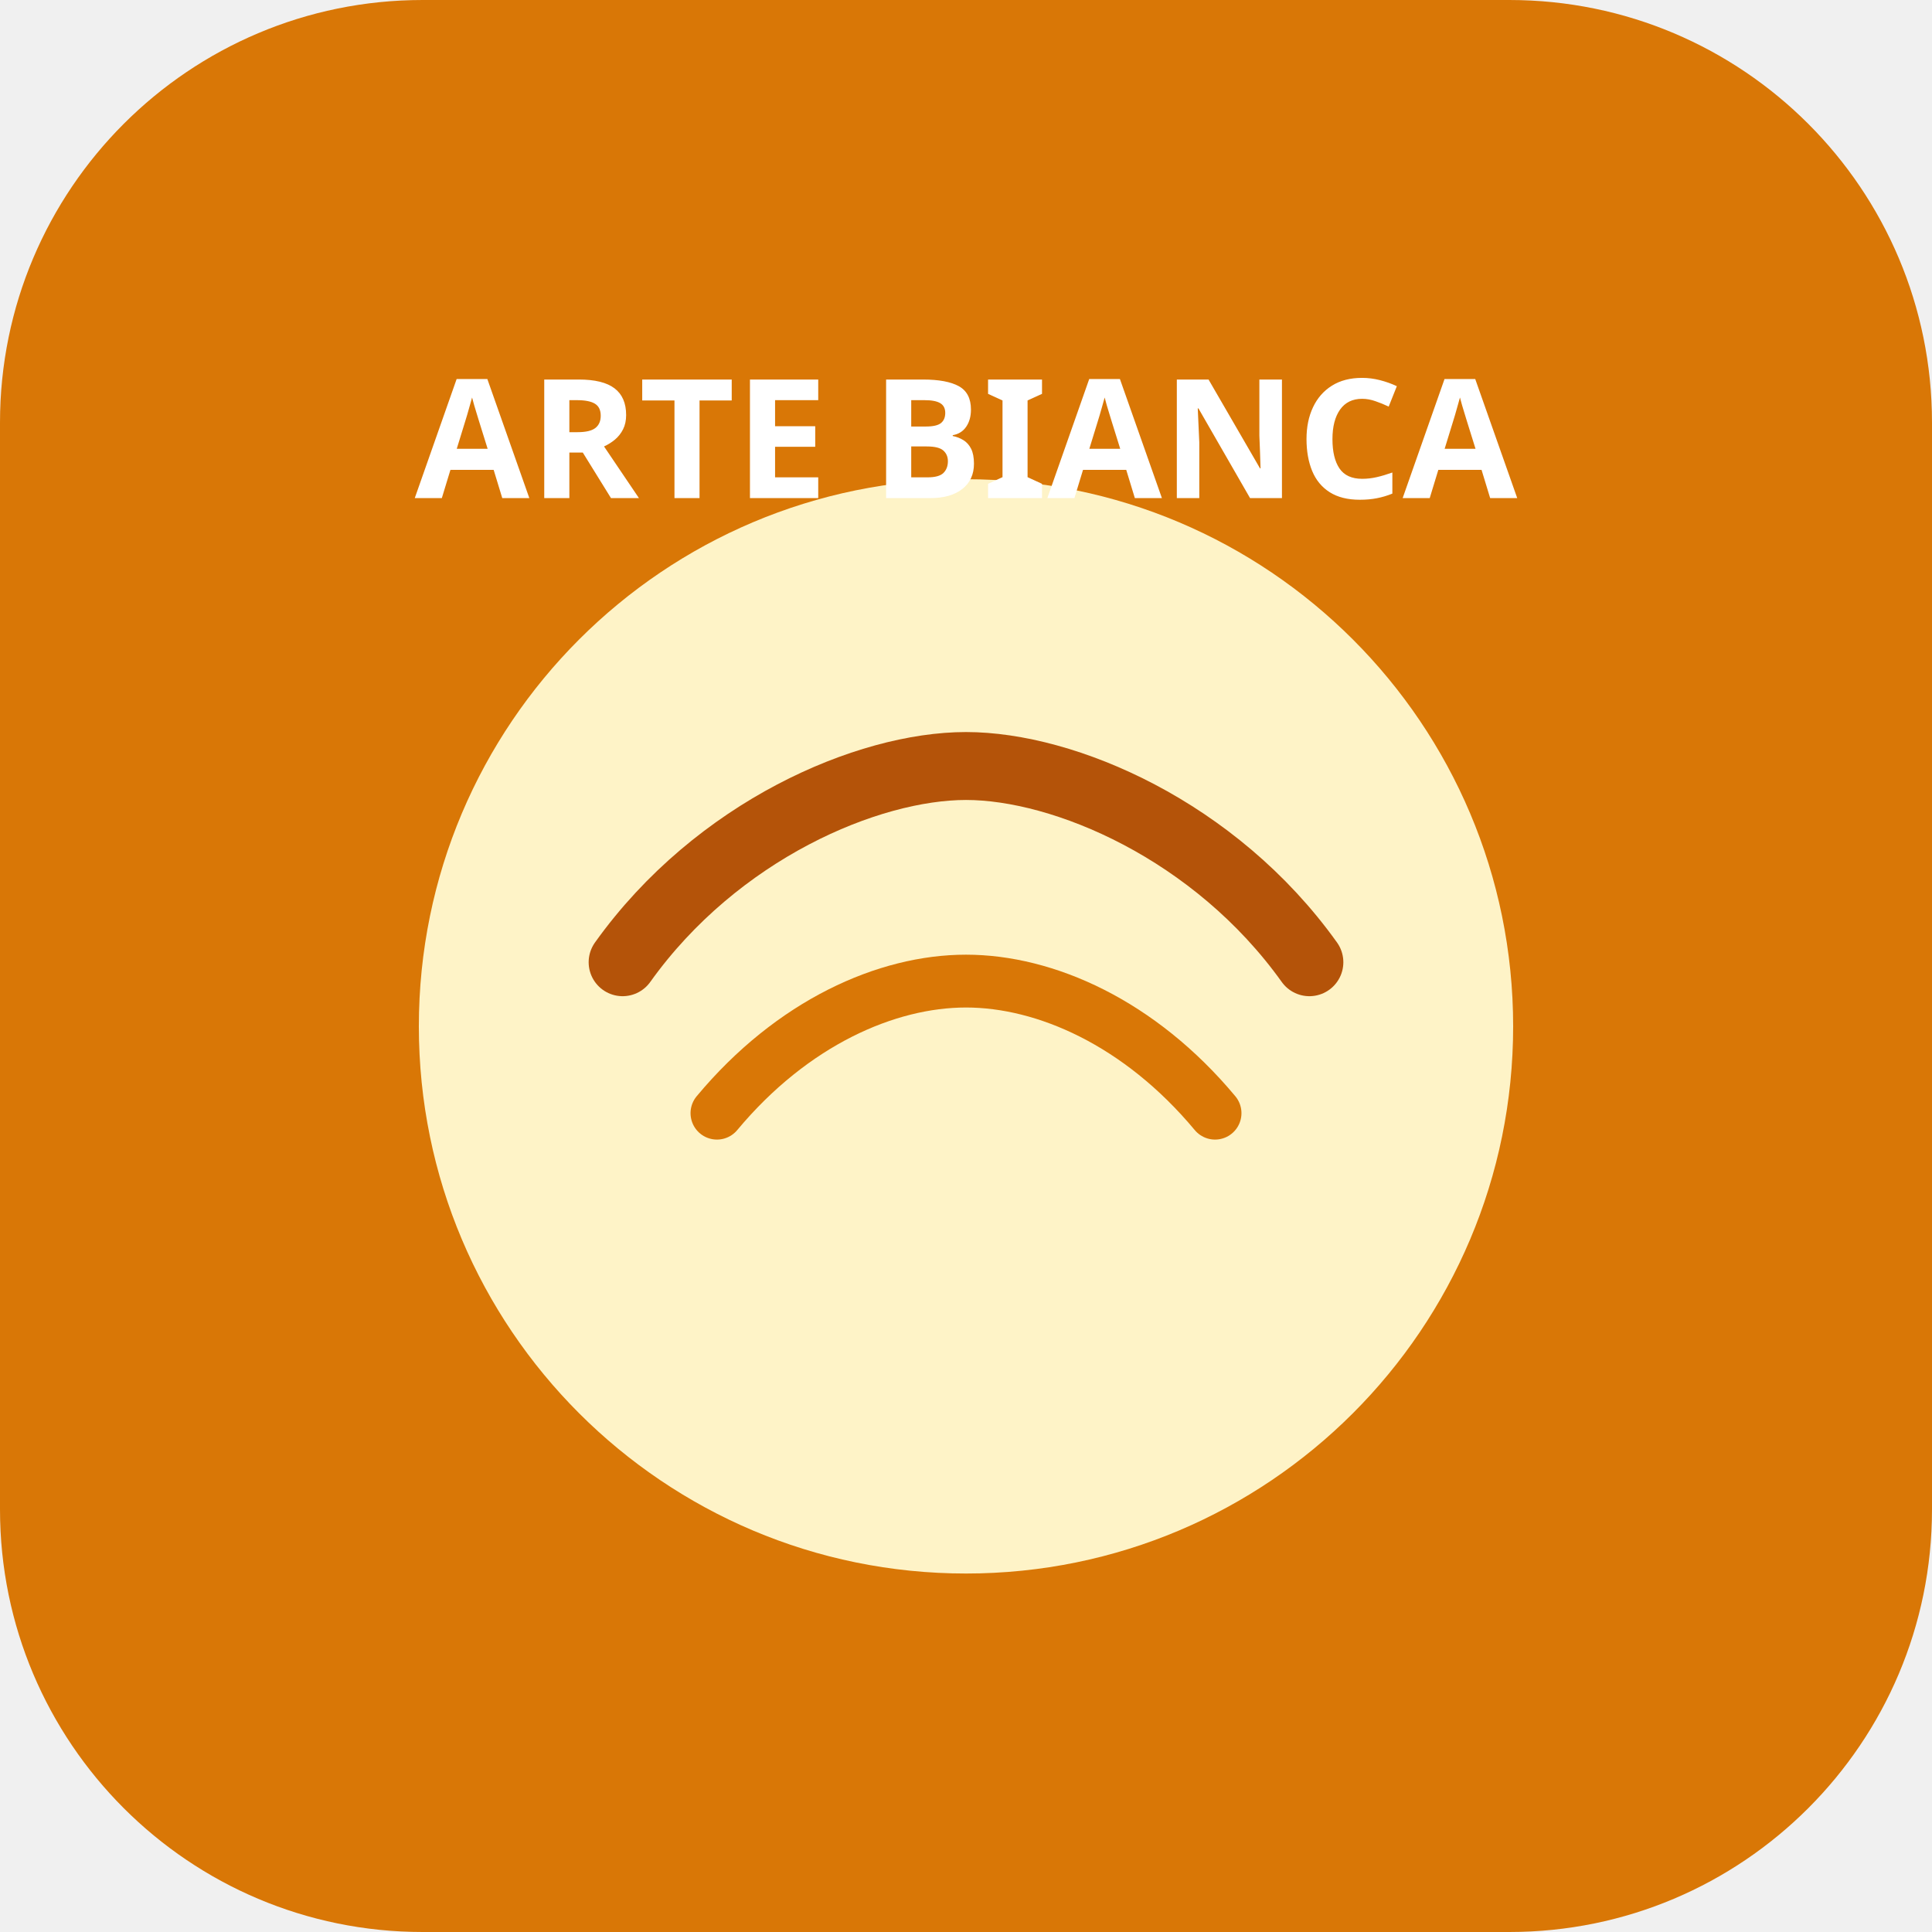
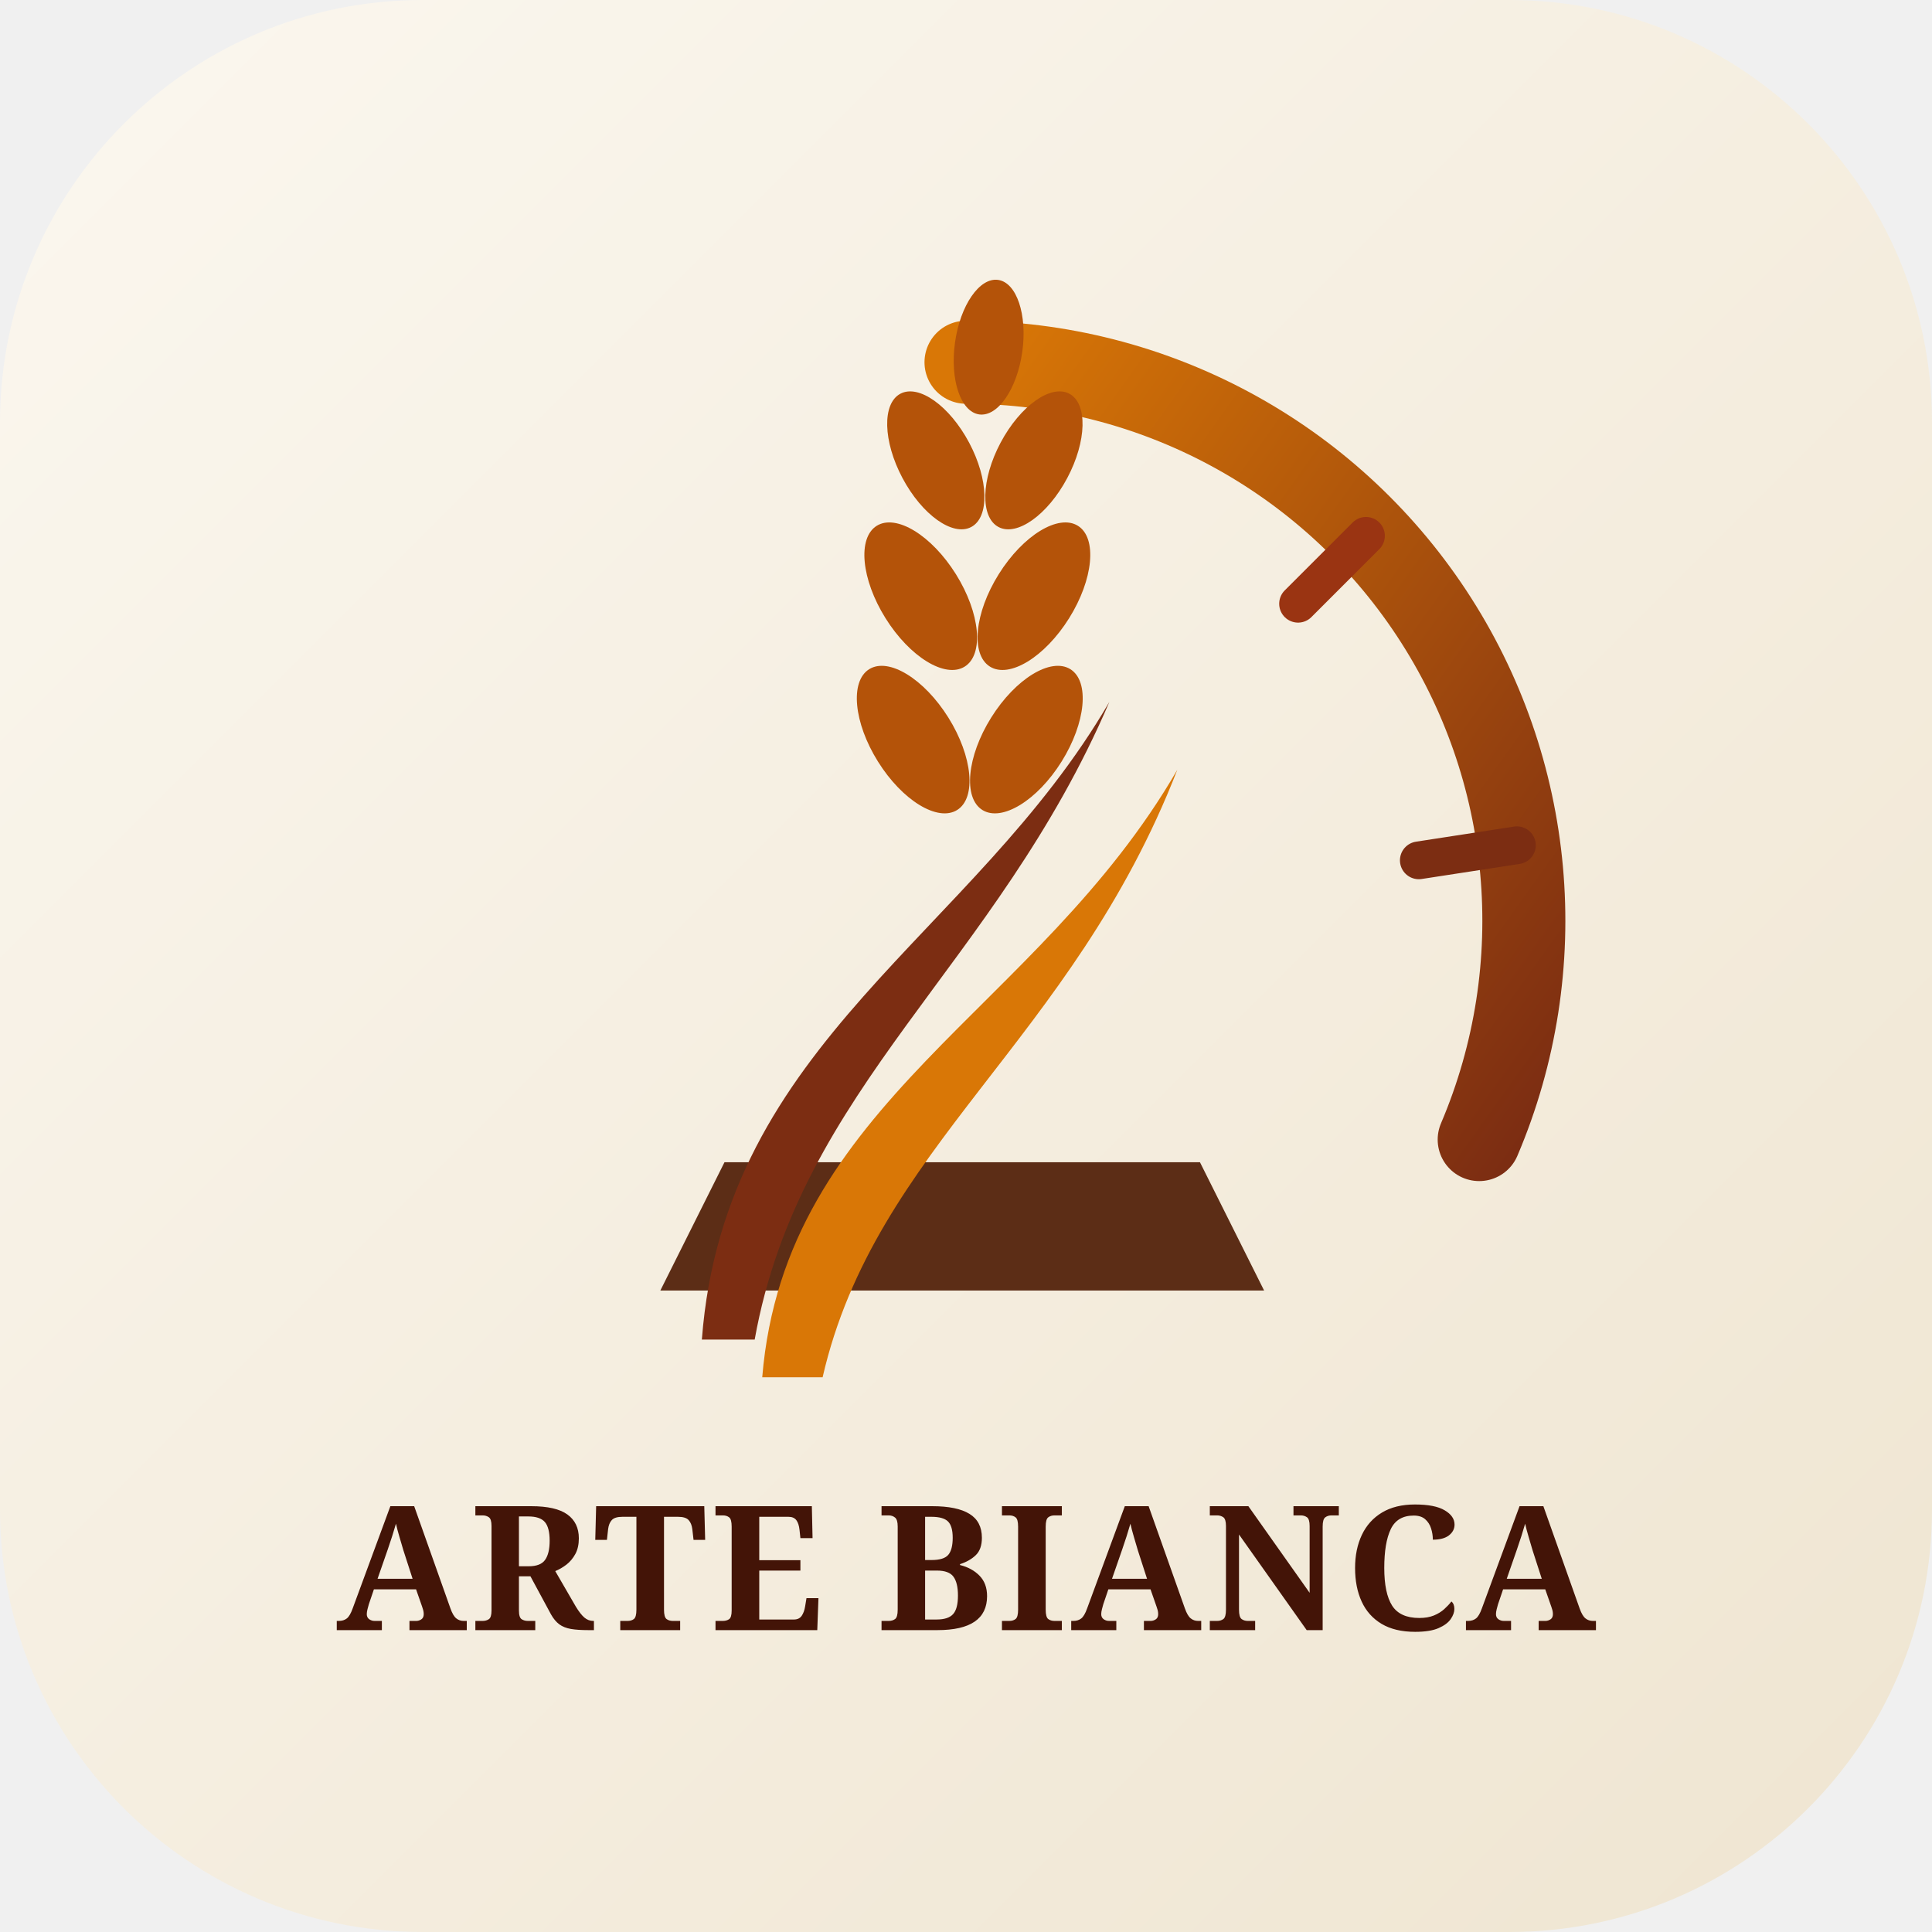
<svg xmlns="http://www.w3.org/2000/svg" viewBox="0 0 512 512">
-   <rect width="512" height="512" rx="112" fill="#d97706" />
-   <circle cx="256" cy="272" r="145" fill="#fef3c7" />
-   <path d="M165 255c25-35 65-52 91-52s66 17 91 52" fill="none" stroke="#b45309" stroke-width="18" stroke-linecap="round" />
-   <path d="M190 295c20-24 45-35 66-35s46 11 66 35" fill="none" stroke="#d97706" stroke-width="14" stroke-linecap="round" />
-   <text x="256" y="132" text-anchor="middle" font-family="sans-serif" font-weight="800" font-size="44" fill="#ffffff">ARTE BIANCA</text>
+   <defs>
+     <linearGradient id="bgGrad" x1="0" y1="0" x2="1" y2="1">
+       <stop offset="0%" stop-color="#fbf7ef" />
+       <stop offset="100%" stop-color="#efe5d1" />
+     </linearGradient>
+     <linearGradient id="amberGrad" x1="0" y1="0" x2="1" y2="1">
+       <stop offset="0%" stop-color="#d97706" />
+       <stop offset="100%" stop-color="#7c2d12" />
+     </linearGradient>
+   </defs>
+   <rect width="512" height="512" rx="112" fill="url(#bgGrad)" />
+   <path d="M256 96 A148 148 0 0 1 392 302" fill="none" stroke="url(#amberGrad)" stroke-width="22" stroke-linecap="round" />
+   <line x1="362" y1="142" x2="344" y2="160" stroke="#9a3412" stroke-width="10" stroke-linecap="round" />
+   <line x1="402" y1="224" x2="376" y2="228" stroke="#7c2d12" stroke-width="10" stroke-linecap="round" />
+   <path d="M175 342 L335 342 L318 308 L192 308 Z" fill="#5c2d16" />
+   <path d="M202 365 C208 292, 275 268, 312 204 C284 276, 232 304, 218 365 Z" fill="#d97706" />
+   <path d="M186 355 C192 276, 258 248, 294 186 C264 256, 212 288, 200 355 Z" fill="#7c2d12" />
+   <g fill="#b45309">
+     <ellipse cx="242" cy="196" rx="11" ry="22" transform="rotate(-32 242 196)" />
+     <ellipse cx="272" cy="196" rx="11" ry="22" transform="rotate(32 272 196)" />
+     <ellipse cx="244" cy="158" rx="11" ry="22" transform="rotate(-32 244 158)" />
+     <ellipse cx="274" cy="158" rx="11" ry="22" transform="rotate(32 274 158)" />
+     <ellipse cx="248" cy="122" rx="10" ry="20" transform="rotate(-28 248 122)" />
+     <ellipse cx="274" cy="122" rx="10" ry="20" transform="rotate(28 274 122)" />
+     <ellipse cx="262" cy="92" rx="9" ry="18" transform="rotate(8 262 92)" />
+   </g>
+   <text x="256" y="432" text-anchor="middle" font-family="Georgia, serif" font-weight="700" font-size="46" letter-spacing="1" fill="#431407">ARTE BIANCA</text>
</svg>
